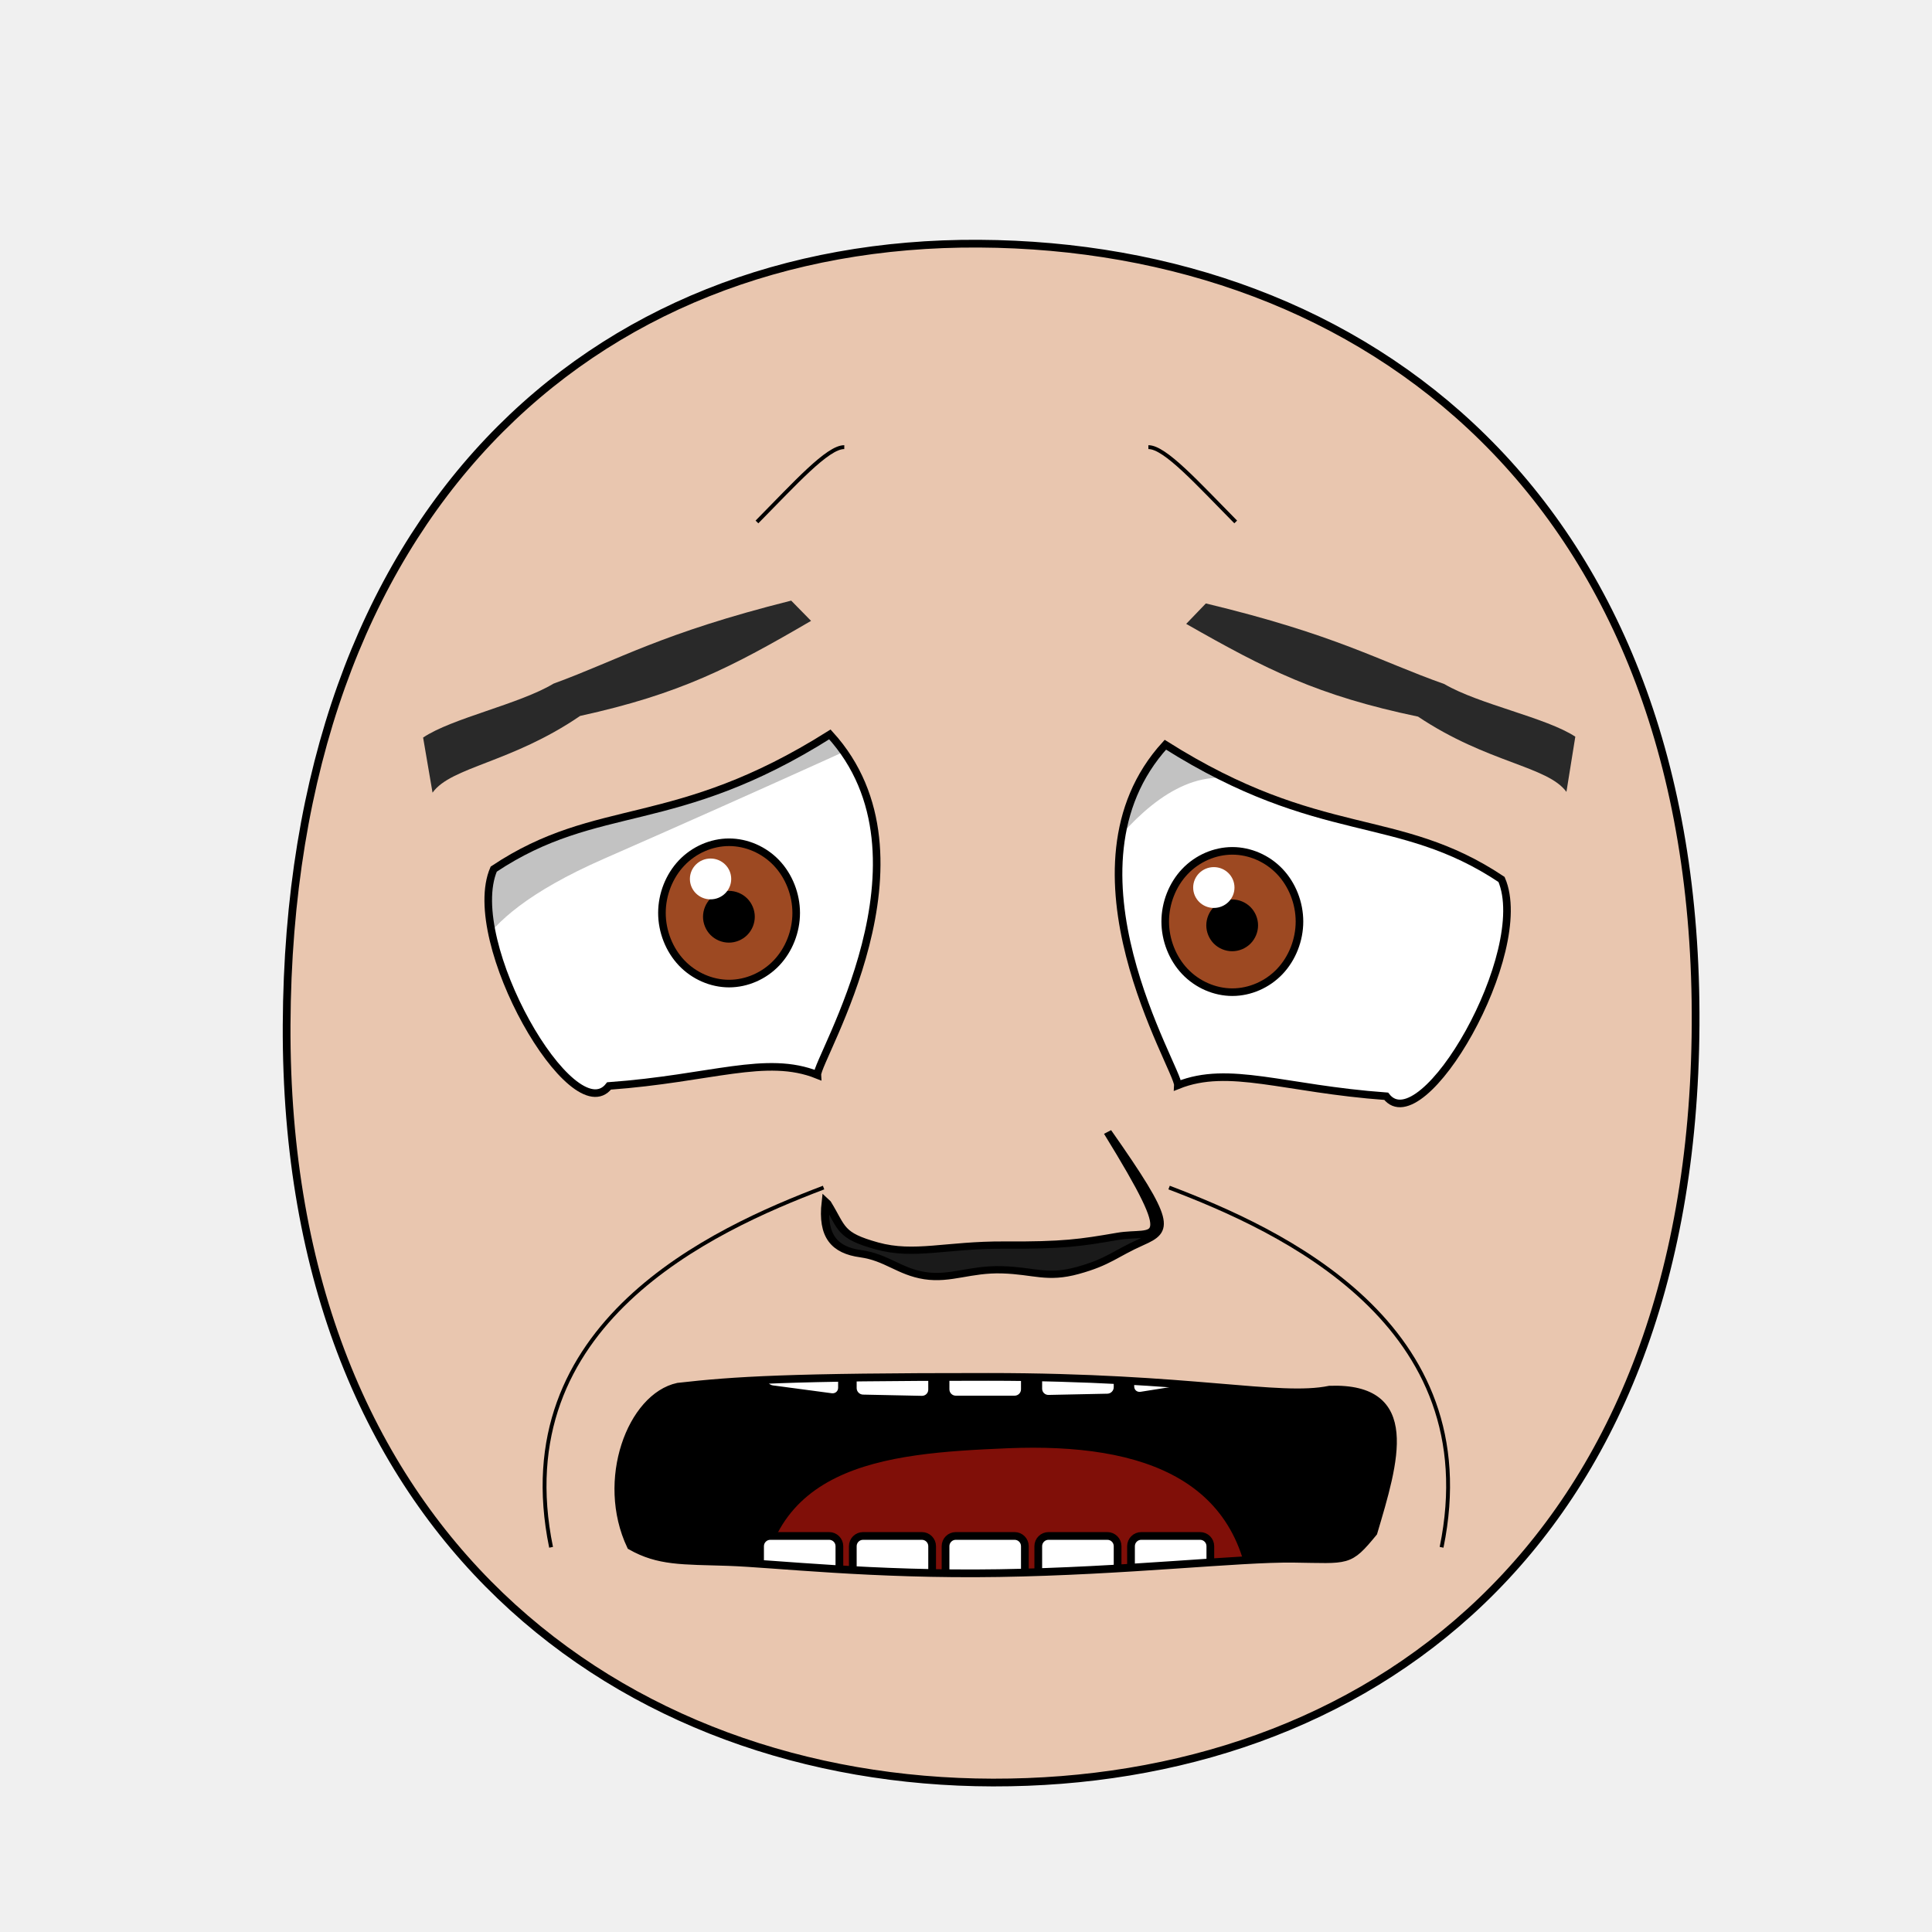
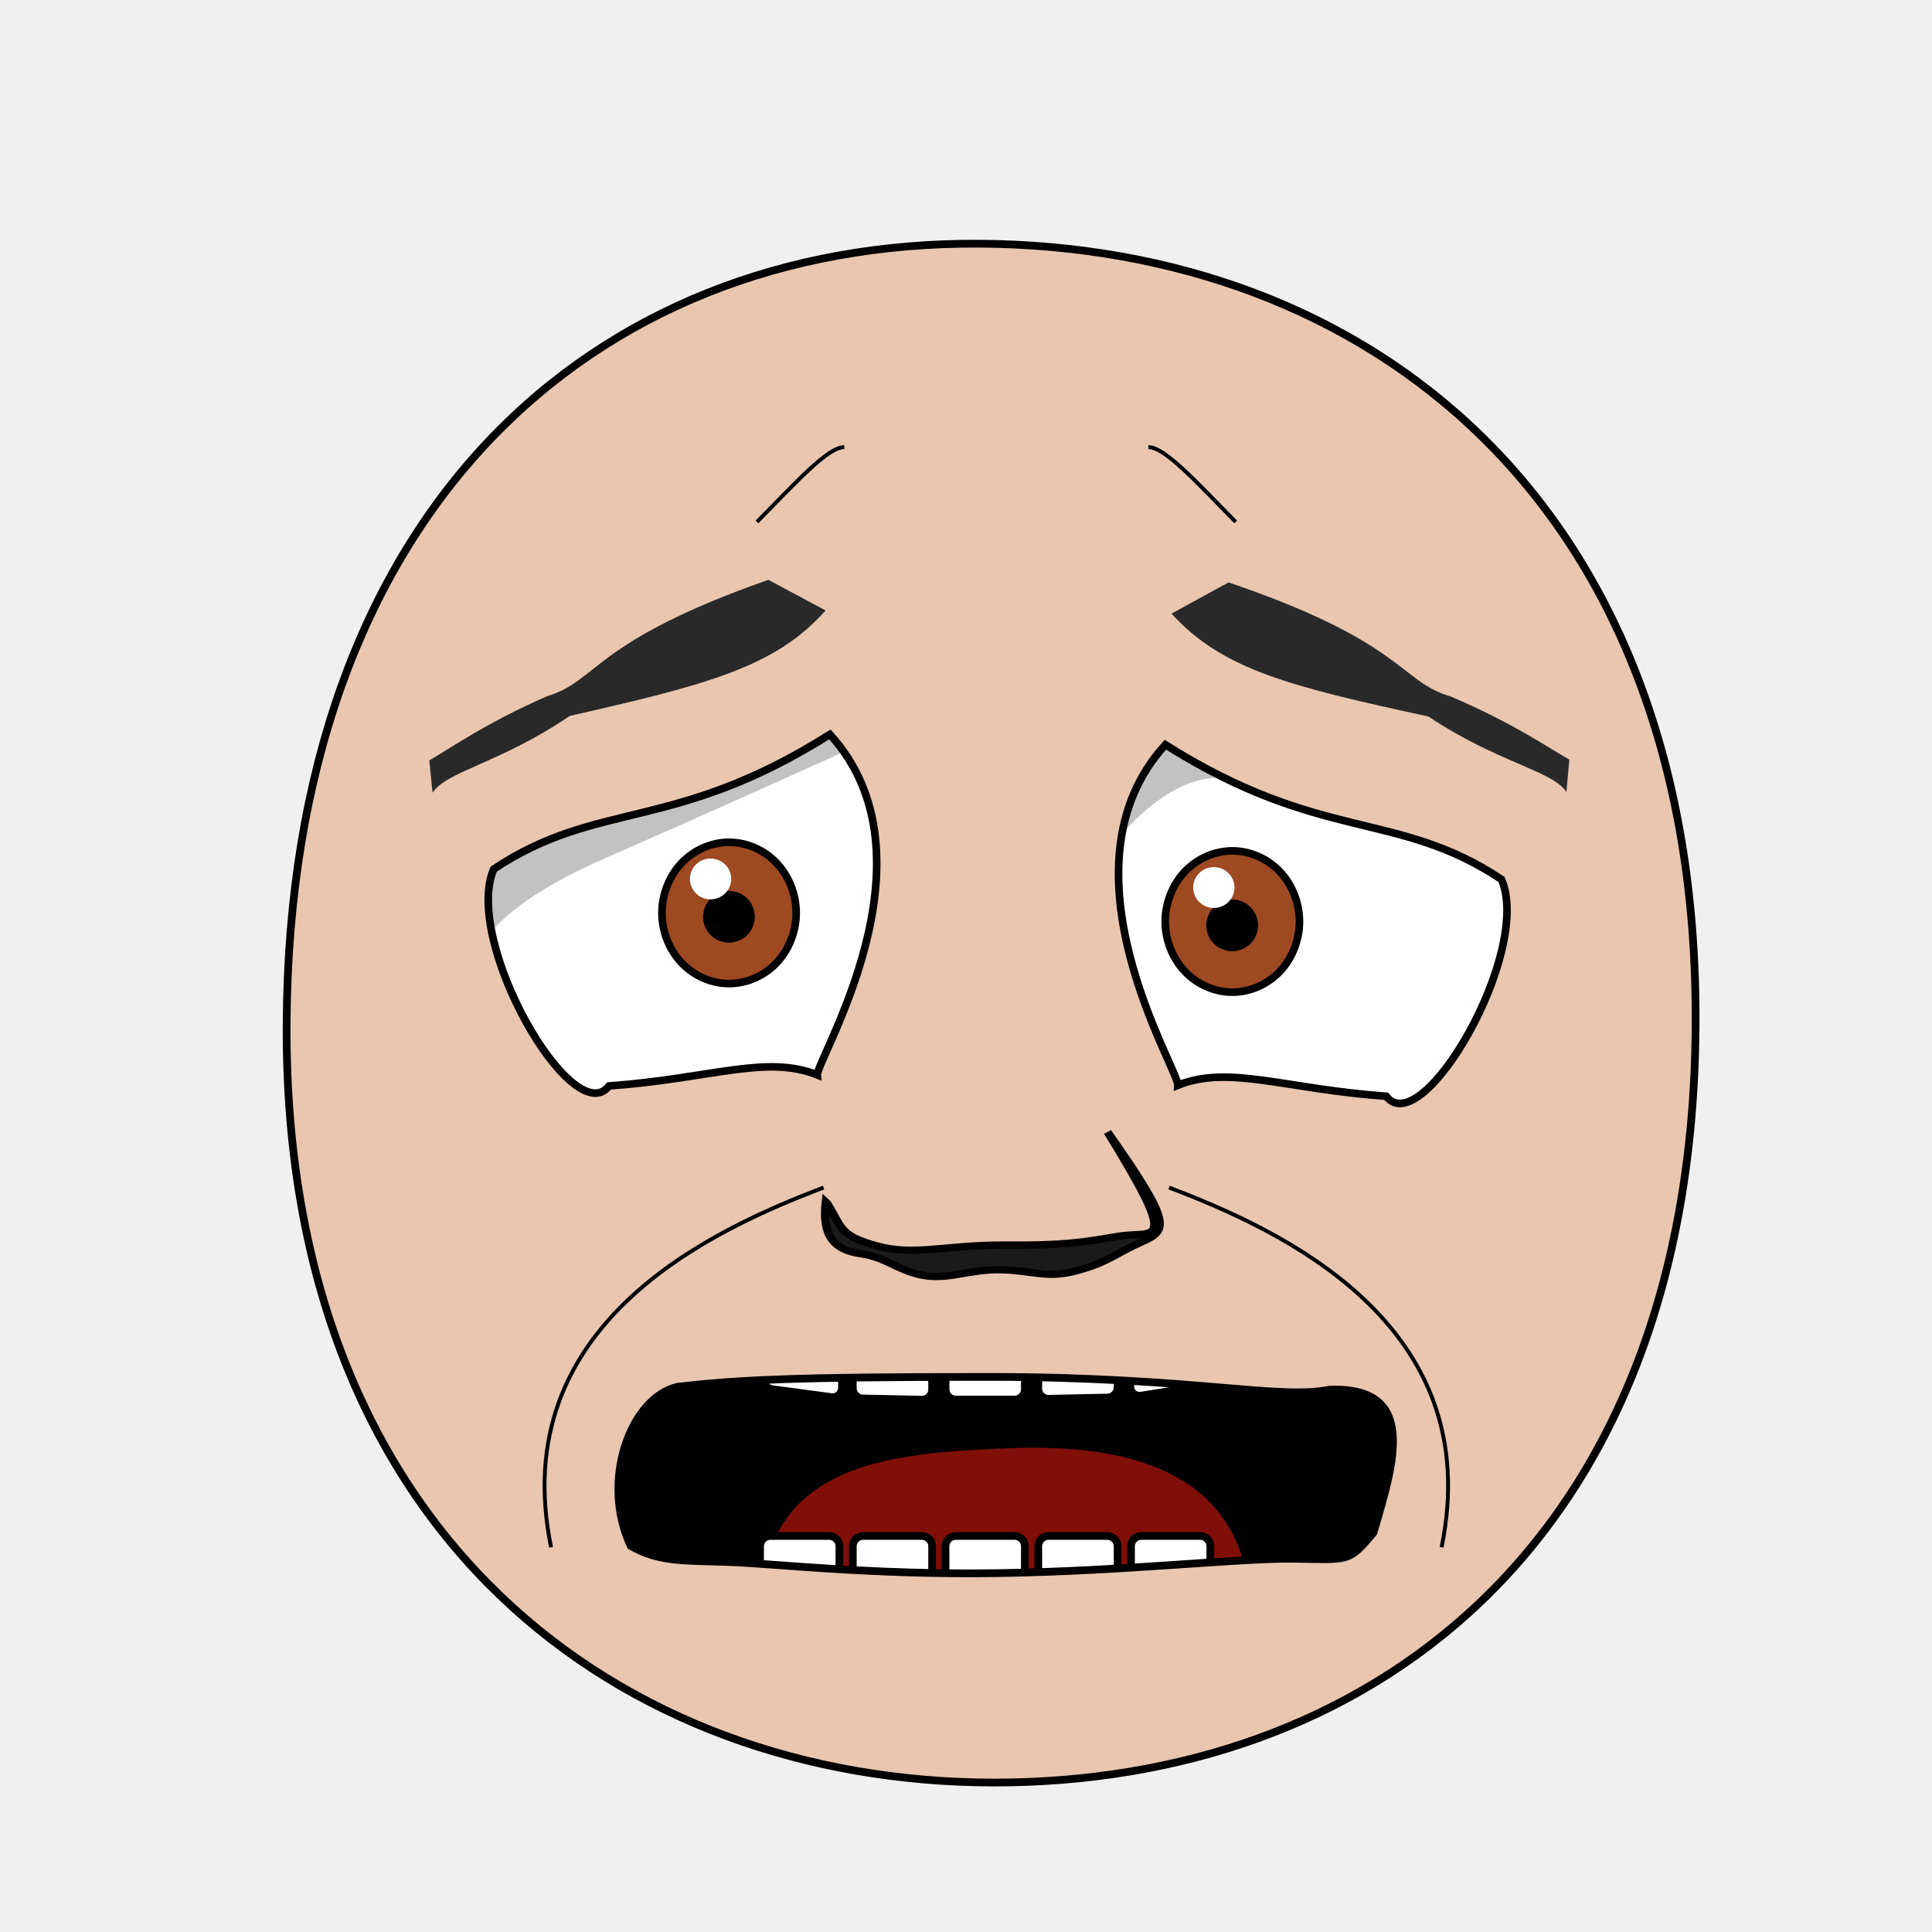
- <svg xmlns="http://www.w3.org/2000/svg" xmlns:xlink="http://www.w3.org/1999/xlink" height="100%" width="100%" id="emoticon-front-view" viewBox="0 0 250 250" version="1.1">
+ <svg xmlns="http://www.w3.org/2000/svg" xmlns:xlink="http://www.w3.org/1999/xlink" version="1.1" viewBox="0 0 250 250" id="emoticon-front-view" width="100%" height="100%">
  <defs id="defs4">
    <linearGradient id="linearGradient5745">
-       <stop style="stop-color:#f4c815;stop-opacity:1" offset="0" id="stop5747" />
-       <stop style="stop-color:#cc0000;stop-opacity:1" offset="1" id="stop5749" />
+       <stop style="stop-color:#f4c815;stop-opacity:1" id="stop5747" offset="0" />
+       <stop style="stop-color:#cc0000;stop-opacity:1" id="stop5749" offset="1" />
    </linearGradient>
    <linearGradient id="linearGradient2823">
-       <stop style="stop-color:#000000;stop-opacity:1" offset="0" id="stop2825" />
-       <stop style="stop-color:#780023;stop-opacity:1" offset="1" id="stop2827" />
+       <stop style="stop-color:#000000;stop-opacity:1" id="stop2825" offset="0" />
+       <stop style="stop-color:#780023;stop-opacity:1" id="stop2827" offset="1" />
    </linearGradient>
    <clipPath id="clipPath2967">
-       <use transform="translate(-55.480,15.250)" xlink:href="#path3622" height="1" width="1" y="0" x="0" id="use2969">
+       <use transform="translate(-55.480,15.250)" id="use2969" x="0" y="0" width="1" height="1" xlink:href="#path3622">
</use>
    </clipPath>
    <clipPath id="clipPath4022">
-       <use transform="matrix(-1,0,0,1,914.210,34.340)" xlink:href="#path3622" height="250" width="250" y="0" x="0" id="use5959">
+       <use transform="matrix(-1,0,0,1,914.210,34.340)" id="use5959" x="0" y="0" width="250" height="250" xlink:href="#path3622">
</use>
    </clipPath>
-     <radialGradient spreadMethod="pad" gradientTransform="matrix(98.09029,121.5278,-104.4591,83.94095,1881.611,1722.677)" gradientUnits="userSpaceOnUse" xlink:href="#linearGradient5745" id="radialGradient5694" fy="2.705" fx="-15.372" r="1" cy="2.705" cx="-15.372">
+     <radialGradient cx="-15.372" cy="2.705" r="1" fx="-15.372" fy="2.705" id="radialGradient5694" xlink:href="#linearGradient5745" gradientUnits="userSpaceOnUse" gradientTransform="matrix(98.09029,121.5278,-104.4591,83.94095,1881.611,1722.677)" spreadMethod="pad">
</radialGradient>
-     <linearGradient gradientTransform="translate(37.46307,-25.35117)" gradientUnits="userSpaceOnUse" xlink:href="#linearGradient2823" id="irisGradient" y2="606.466" x2="138.571" y1="488.076" x1="107.143">
+     <linearGradient x1="107.143" y1="488.076" x2="138.571" y2="606.466" id="irisGradient" xlink:href="#linearGradient2823" gradientUnits="userSpaceOnUse" gradientTransform="translate(37.46307,-25.35117)">
</linearGradient>
-     <clipPath clipPathUnits="userSpaceOnUse" id="clipPath-mouth">
-       <use x="0" y="0" xlink:href="#mouth-outline" id="use-mouth-outline" width="250" height="250" />
+     <clipPath id="clipPath-mouth" clipPathUnits="userSpaceOnUse">
+       <use height="250" width="250" id="use-mouth-outline" xlink:href="#mouth-outline" y="0" x="0" />
    </clipPath>
  </defs>
  <g id="head">
    <path style="fill:#e9c6af;stroke:#000000;stroke-width:1;stroke-opacity:1" d="M 128.480,230.660 C 176.270,230.750 219.010,200.570 219.410,132.640 219.800,64.720 176.760,31.810 126.680,31.530 76.600,31.240 37.380,66.280 37.090,132.640 36.800,199.010 80.690,230.570 128.480,230.660 Z" id="path164">
</path>
  </g>
  <g transform="matrix(0.160,0,0,0.160,61.290,37.470)" style="stroke-width:4.360;stroke-miterlimit:4;stroke-dasharray:none" id="left-eye">
    <path d="M 288.100,359.770 C 379.170,459.650 277.250,622.360 277.990,635.170 236.590,618.580 192.220,638.090 109.500,644.070 80.430,681.570 -8.990,527.410 16.230,468.720 100.680,412.370 162.130,439.270 288.100,359.770 Z" style="fill:#ffffff;stroke:#000000;stroke-width:6.140;stroke-miterlimit:4;stroke-opacity:1;stroke-dasharray:none" id="path3622">
</path>
-     <g transform="translate(55.480,-15.250)" style="stroke-width:4.360;stroke-miterlimit:4;stroke-dasharray:none" id="lens" clip-path="url(#clipPath2967)">
+     <g transform="translate(55.480,-15.250)" style="stroke-width:4.360;stroke-miterlimit:4;stroke-dasharray:none" clip-path="url(#clipPath2967)" id="lens">
      <g id="g4403">
        <path style="fill:#9d4922;fill-opacity:1;stroke:#000000;stroke-width:6.140;stroke-miterlimit:4;stroke-opacity:1;stroke-dasharray:none" d="M 205.380,519.390 C 205.380,534.350 199.530,549.210 189.480,559.790 179.430,570.370 165.310,576.530 151.090,576.530 136.880,576.530 122.760,570.370 112.710,559.790 102.660,549.210 96.800,534.350 96.800,519.390 96.800,504.430 102.660,489.560 112.710,478.980 122.760,468.400 136.880,462.240 151.090,462.240 165.310,462.240 179.430,468.400 189.480,478.980 199.530,489.560 205.380,504.430 205.380,519.390 Z" id="iris">
</path>
        <path d="M 168.820,522.490 C 168.820,527.160 166.890,531.810 163.580,535.120 160.270,538.430 155.630,540.350 150.950,540.350 146.270,540.350 141.630,538.430 138.320,535.120 135.020,531.810 133.090,527.160 133.090,522.490 133.090,517.810 135.020,513.160 138.320,509.850 141.630,506.550 146.270,504.620 150.950,504.620 155.630,504.620 160.270,506.550 163.580,509.850 166.890,513.160 168.820,517.810 168.820,522.490 Z" style="fill:#000000;fill-opacity:1;stroke:#000000;stroke-width:6.140;stroke-miterlimit:4;stroke-opacity:1;stroke-dasharray:none" id="pupil">
</path>
        <path d="M 152.820,491.900 C 152.820,501.050 145.350,508.410 136.110,508.410 126.890,508.410 119.410,501.050 119.410,491.900 119.410,482.800 126.890,475.390 136.110,475.390 145.350,475.390 152.820,482.800 152.820,491.900 Z" style="fill:#ffffff;fill-opacity:1;stroke:none" id="glare">
</path>
      </g>
      <path style="opacity:0.240;fill:#000000;stroke:#000000;stroke-width:1px;stroke-linecap:butt;stroke-linejoin:miter;stroke-opacity:1" d="M -56.360,574.020 -118.800,355.830 226.660,230.150 303.380,361.430 C 303.390,361.430 183.810,416.380 49.480,475.210 -73.440,529.170 -56.360,574.020 -56.360,574.020 Z" id="left-lid-shadow">
</path>
    </g>
  </g>
  <g transform="matrix(0.160,0,0,0.160,50.620,33.310)" style="stroke-width:4.360;stroke-miterlimit:4;stroke-dasharray:none" id="right-eye">
-     <use transform="matrix(-1,0,0,1,914.210,34.340)" xlink:href="#path3622" height="250" width="250" y="0" x="0" id="use3959">
+     <use transform="matrix(-1,0,0,1,914.210,34.340)" id="use3959" x="0" y="0" width="250" height="250" xlink:href="#path3622">
</use>
-     <g id="g4015" clip-path="url(#clipPath4022)">
-       <use transform="translate(529.190,17.700)" style="stroke-width:4.360;stroke-miterlimit:4;stroke-dasharray:none" xlink:href="#g4403" height="1" width="1" y="0" x="0" id="right-lens">
+     <g clip-path="url(#clipPath4022)" id="g4015">
+       <use transform="translate(529.190,17.700)" style="stroke-width:4.360;stroke-miterlimit:4;stroke-dasharray:none" id="right-lens" x="0" y="0" width="1" height="1" xlink:href="#g4403">
</use>
      <path style="opacity:0.240;fill:#000000;stroke:#000000;stroke-width:1px;stroke-linecap:butt;stroke-linejoin:miter;stroke-miterlimit:4;stroke-opacity:1;stroke-dasharray:none" d="M 537.990,543.460 525.650,303.730 777.130,253.410 938.410,436.090 C 938.410,436.090 794.150,491.830 709.750,433.710 625.340,375.600 549.170,524.480 537.990,543.460 Z" id="right-lid-shadow">
</path>
    </g>
  </g>
-   <path d="M 104.950,80.340 C 94.650,86.350 88.050,89.790 75.070,92.640 66.140,98.740 58.380,99.200 55.970,102.570 L 54.750,95.440 C 58.470,92.930 67.190,91.130 71.630,88.460 80.100,85.370 85.490,81.960 102.380,77.720 Z" style="fill:#292929;fill-opacity:1;fill-rule:nonzero;stroke:4;stroke-width:1;stroke-miterlimit:104.940;stroke-opacity:81.110;stroke-dasharray:none" id="left-eye-brow">
+   <path d="M 106.834,78.994 C 100.301,86.350 91.426,88.610 73.724,92.640 64.772,98.740 57.872,99.738 55.970,102.570 L 55.557,98.400 C 58.470,96.697 62.884,93.552 70.823,90.075 77.451,88.087 76.609,83.036 99.420,75.029 Z" style="fill:#292929;fill-opacity:1;fill-rule:nonzero;stroke:4;stroke-width:1;stroke-miterlimit:104.940;stroke-opacity:143.480;stroke-dasharray:none" id="left-eye-brow">
</path>
  <g style="stroke-width:1" transform="matrix(1.130,0,0,1,-17.270,2.110)" id="nose">
    <path style="fill:#1a1a1a;stroke:#000000;stroke-width:0.940;stroke-miterlimit:4;stroke-dasharray:none" d="M 110.020,153.620 C 111.770,156.850 111.400,157.760 115.700,159.110 119.990,160.450 123.630,158.960 130.310,159 136.980,159.050 139.040,158.700 143.240,157.880 147.460,157.040 150.610,159.970 142.120,144.380 149.450,156.180 149.100,157.050 146.020,158.590 142.950,160.130 142.240,161.190 138.690,162.290 135.170,163.390 133.710,162.320 130.040,162.200 126.360,162.080 124.140,163.470 121.190,162.960 118.250,162.440 116.830,160.590 113.850,160.120 110.860,159.660 109.390,157.880 109.840,153.430 Z" id="nose-outline">
</path>
  </g>
-   <use transform="matrix(-1,0.010,0.010,1,257.640,-0.660)" xlink:href="#left-eye-brow" height="250" width="250" y="0" x="0" id="right-eye-brow">
+   <use transform="matrix(-1,0.010,0.010,1,257.640,-0.660)" id="right-eye-brow" x="0" y="0" width="250" height="250" xlink:href="#left-eye-brow">
</use>
  <g id="mouth">
-     <g clip-path="url(#clipPath-mouth)" id="mouth-interior">
-       <rect style="fill:#000000;fill-opacity:1;stroke:none" id="mouth-background" width="119.944" height="66.556" x="68.16" y="159.934">
+     <g id="mouth-interior" clip-path="url(#clipPath-mouth)">
+       <rect style="fill:#000000;fill-opacity:1;stroke:none" y="159.934" x="68.16" height="66.556" width="119.944" id="mouth-background">
</rect>
      <path d="M 98.340,209.750 C 98.010,189.460 114.230,188.070 130.460,187.400 148.010,186.690 161.920,191.440 161.920,209.750 140.730,209.750 119.540,209.750 98.340,209.750 Z" style="fill:#800f08;fill-opacity:1;stroke:none" id="tongue">
</path>
-       <g style="stroke:#000000;stroke-opacity:1" transform="translate(4,-6.350)" morph="fix-children" id="upper-teeth">
-         <rect transform="matrix(0.991225,0.1321854,0,1,0,0)" rx="1.336" ry="1.325" y="158.195" x="95.524" height="15.123" width="10.356" id="tooth-02" style="fill:#ffffff;fill-opacity:1;stroke:#000000;stroke-width:1.004;stroke-opacity:1">
+       <g style="stroke:#000000;stroke-opacity:1" transform="translate(4,-6.350)" id="upper-teeth" morph="fix-children">
+         <rect style="fill:#ffffff;fill-opacity:1;stroke:#000000;stroke-width:1.004;stroke-opacity:1" id="tooth-02" width="10.356" height="15.123" x="95.524" y="158.195" ry="1.325" rx="1.336" transform="matrix(0.991225,0.1321854,0,1,0,0)">
</rect>
-         <rect transform="matrix(0.999781,0.02092668,0,1,0,0)" id="tooth-03" width="10.267" height="15.123" x="106.375" y="169.934" ry="1.325" rx="1.325" style="fill:#ffffff;fill-opacity:1;stroke:#000000;stroke-width:1;stroke-opacity:1">
+         <rect style="fill:#ffffff;fill-opacity:1;stroke:#000000;stroke-width:1;stroke-opacity:1" rx="1.325" ry="1.325" y="169.934" x="106.375" height="15.123" width="10.267" id="tooth-03" transform="matrix(0.999781,0.02092668,0,1,0,0)">
</rect>
-         <rect rx="1.325" ry="1.325" y="172.327" x="118.352" height="15.123" width="10.265" id="tooth-04" style="fill:#ffffff;fill-opacity:1;stroke:#000000;stroke-opacity:1">
+         <rect style="fill:#ffffff;fill-opacity:1;stroke:#000000;stroke-opacity:1" id="tooth-04" width="10.265" height="15.123" x="118.352" y="172.327" ry="1.325" rx="1.325">
</rect>
-         <rect transform="matrix(0.999781,-0.02092669,0,1,0,0)" id="tooth-05" width="10.267" height="15.123" x="130.381" y="174.986" ry="1.325" rx="1.325" style="fill:#ffffff;fill-opacity:1;stroke:#000000;stroke-width:1;stroke-opacity:1">
+         <rect style="fill:#ffffff;fill-opacity:1;stroke:#000000;stroke-width:1;stroke-opacity:1" rx="1.325" ry="1.325" y="174.986" x="130.381" height="15.123" width="10.267" id="tooth-05" transform="matrix(0.999781,-0.02092669,0,1,0,0)">
</rect>
-         <rect transform="matrix(0.9876076,-0.1569434,0,1,0,0)" rx="1.341" ry="1.325" y="194.646" x="144.054" height="15.123" width="10.394" id="tooth-06" style="fill:#ffffff;fill-opacity:1;stroke:#000000;stroke-width:1.006;stroke-opacity:1">
+         <rect style="fill:#ffffff;fill-opacity:1;stroke:#000000;stroke-width:1.006;stroke-opacity:1" id="tooth-06" width="10.394" height="15.123" x="144.054" y="194.646" ry="1.325" rx="1.341" transform="matrix(0.9876076,-0.1569434,0,1,0,0)">
</rect>
      </g>
      <g style="stroke:#000000;stroke-opacity:1" transform="translate(4,26.660)" id="lower-teeth">
-         <rect style="fill:#ffffff;fill-opacity:1;stroke:#000000;stroke-opacity:1" id="tooth-09" width="10.265" height="15.123" x="94.352" y="172.091" ry="1.325" rx="1.325">
+         <rect style="fill:#ffffff;fill-opacity:1;stroke:#000000;stroke-opacity:1" rx="1.325" ry="1.325" y="172.091" x="94.352" height="15.123" width="10.265" id="tooth-09">
</rect>
-         <rect style="fill:#ffffff;fill-opacity:1;stroke:#000000;stroke-opacity:1" rx="1.325" ry="1.325" y="172.091" x="106.352" height="15.123" width="10.265" id="tooth-10">
+         <rect style="fill:#ffffff;fill-opacity:1;stroke:#000000;stroke-opacity:1" id="tooth-10" width="10.265" height="15.123" x="106.352" y="172.091" ry="1.325" rx="1.325">
</rect>
-         <rect style="fill:#ffffff;fill-opacity:1;stroke:#000000;stroke-opacity:1" id="tooth-11" width="10.265" height="15.123" x="118.352" y="172.091" ry="1.325" rx="1.325">
+         <rect style="fill:#ffffff;fill-opacity:1;stroke:#000000;stroke-opacity:1" rx="1.325" ry="1.325" y="172.091" x="118.352" height="15.123" width="10.265" id="tooth-11">
</rect>
-         <rect style="fill:#ffffff;fill-opacity:1;stroke:#000000;stroke-opacity:1" rx="1.325" ry="1.325" y="172.091" x="130.352" height="15.123" width="10.265" id="tooth-12">
+         <rect style="fill:#ffffff;fill-opacity:1;stroke:#000000;stroke-opacity:1" id="tooth-12" width="10.265" height="15.123" x="130.352" y="172.091" ry="1.325" rx="1.325">
</rect>
-         <rect style="fill:#ffffff;fill-opacity:1;stroke:#000000;stroke-opacity:1" id="tooth-13" width="10.265" height="15.123" x="142.352" y="172.091" ry="1.325" rx="1.325">
+         <rect style="fill:#ffffff;fill-opacity:1;stroke:#000000;stroke-opacity:1" rx="1.325" ry="1.325" y="172.091" x="142.352" height="15.123" width="10.265" id="tooth-13">
</rect>
      </g>
    </g>
    <path d="M 177.730,198.310 C 174.510,202.230 174.510,201.790 167.390,201.700 160.280,201.610 145.690,203.300 129.260,203.560 112.840,203.820 100.120,202.320 94.200,202.120 88.280,201.930 85.230,202.100 81.620,200.050 77.600,191.540 81.680,180.740 87.730,179.440 95.070,178.610 102.000,178.160 127.900,178.170 154.320,178.170 165.470,181.170 172.050,179.820 183.490,179.420 180.460,189.100 177.730,198.310 Z" style="fill:none;stroke:#000000;stroke-width:1px;stroke-miterlimit:4;stroke-opacity:1" id="mouth-outline">
</path>
  </g>
  <g style="stroke-width:2;stroke-miterlimit:16;stroke-dasharray:none" id="wrinkles">
    <path d="M 97.950,67.540 C 102.870,62.560 107.110,57.830 109.250,57.860" style="fill:none;stroke:#000000;stroke-width:0.500;stroke-linecap:butt;stroke-linejoin:miter;stroke-miterlimit:4;stroke-opacity:1;stroke-dasharray:none" id="wrinkle-left-brow">
</path>
    <path d="M 71.310,200.220 C 65.370,171.280 92.210,159.130 106.570,153.670" style="fill:none;stroke:#000000;stroke-width:0.500;stroke-linecap:butt;stroke-linejoin:miter;stroke-opacity:1;stroke-miterlimit:4;stroke-dasharray:none" id="wrinkle-left-cheek">
</path>
-     <use transform="matrix(-1,0,0,1,257.850,0)" style="stroke-width:0.500;stroke-miterlimit:4;stroke-dasharray:none" x="0" y="0" xlink:href="#wrinkle-left-brow" id="wrinkle-right-brow" width="250" height="250">
+     <use transform="matrix(-1,0,0,1,257.850,0)" style="stroke-width:0.500;stroke-miterlimit:4;stroke-dasharray:none" height="250" width="250" id="wrinkle-right-brow" xlink:href="#wrinkle-left-brow" y="0" x="0">
</use>
-     <use transform="matrix(-1,0,0,1,257.850,0)" style="stroke-width:0.500;stroke-miterlimit:4;stroke-dasharray:none" x="0" y="0" xlink:href="#wrinkle-left-cheek" id="wrinkle-right-cheek" width="250" height="250">
+     <use transform="matrix(-1,0,0,1,257.850,0)" style="stroke-width:0.500;stroke-miterlimit:4;stroke-dasharray:none" height="250" width="250" id="wrinkle-right-cheek" xlink:href="#wrinkle-left-cheek" y="0" x="0">
</use>
  </g>
</svg>
